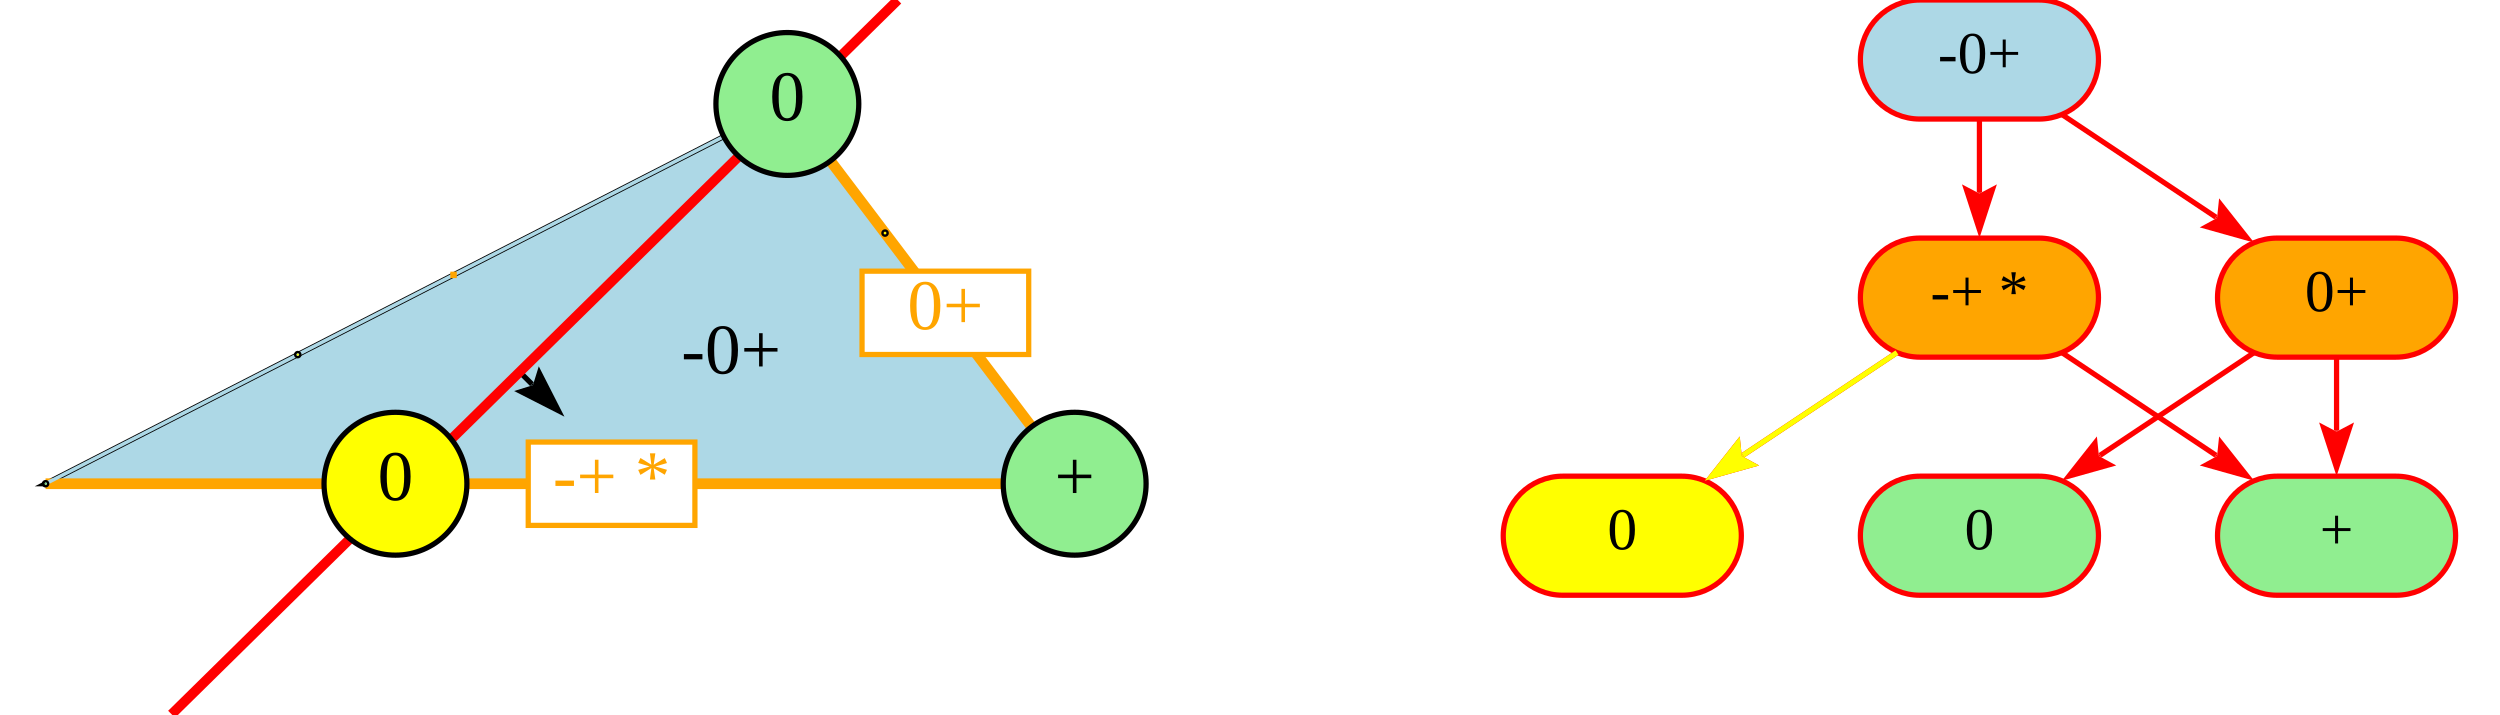
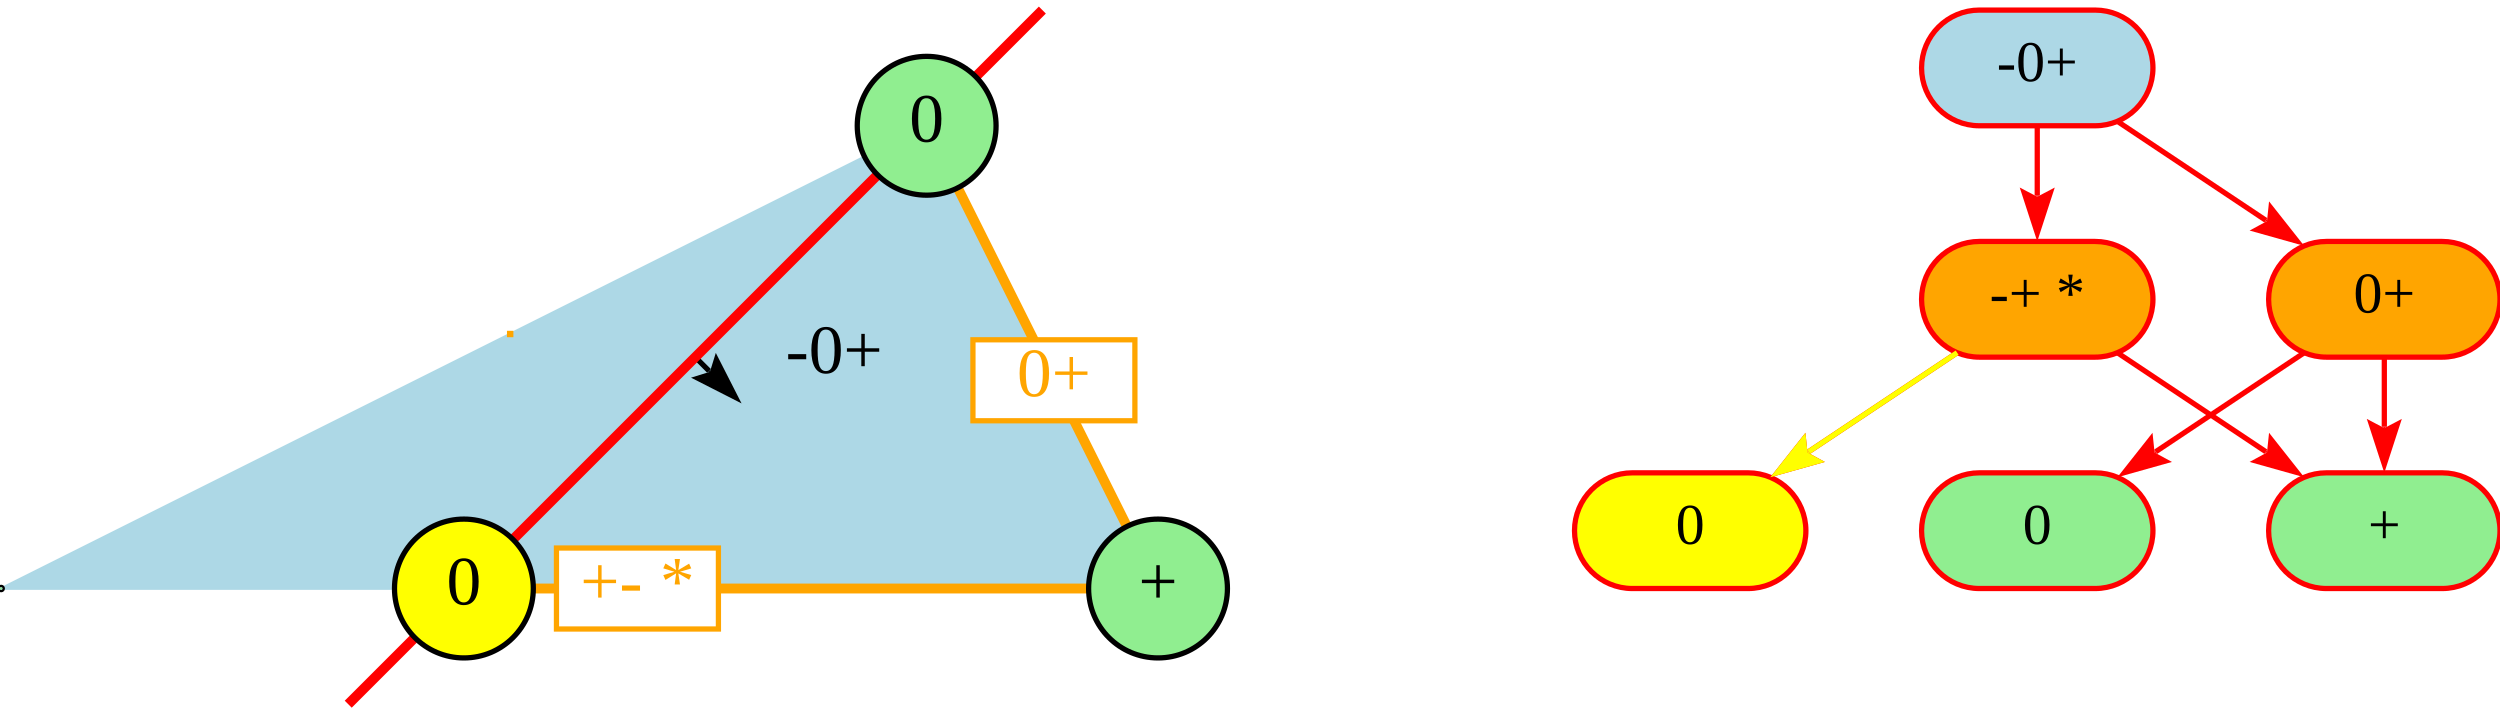
<svg xmlns="http://www.w3.org/2000/svg" stroke="rgb(0,0,0)" font-size="1" width="700" stroke-opacity="1" viewBox="0.0 0.0 700.0 200.0" height="200" version="1.1">
  <defs />
-   <g fill="rgb(144,238,144)" stroke="rgb(255,0,0)" stroke-linecap="butt" stroke-width="1.47" stroke-miterlimit="10.0" fill-opacity="1.0" stroke-opacity="1.0" stroke-linejoin="miter" opacity="1.0">
-     <path d="M 687.572,150 h 0 c 0,-9.205 -7.462,-16.667 -16.667 -16.667h -33.333 c -9.205,-0 -16.667,7.462 -16.667 16.667h 0 c -0,9.205 7.462,16.667 16.667 16.667h 33.333 c 9.205,0 16.667,-7.462 16.667 -16.667Z" />
+   <g fill="rgb(144,238,144)" stroke="rgb(255,0,0)" stroke-linecap="butt" stroke-width="1.475" stroke-miterlimit="10.0" fill-opacity="1.0" stroke-opacity="1.0" stroke-linejoin="miter" opacity="1.0">
+     <path d="M 700,148.589 h 0 c 0,-8.945 -7.251,-16.196 -16.196 -16.196h -32.392 c -8.945,-0 -16.196,7.251 -16.196 16.196h 0 c -0,8.945 7.251,16.196 16.196 16.196h 32.392 c 8.945,0 16.196,-7.251 16.196 -16.196Z" />
  </g>
-   <g fill="rgb(0,0,0)" stroke="rgb(255,0,0)" stroke-linecap="butt" stroke-width="1.47" font-size="16.667px" stroke-miterlimit="10.0" fill-opacity="1.0" stroke-opacity="1.0" stroke-linejoin="miter" opacity="1.0">
-     <text dominant-baseline="middle" stroke="none" transform="matrix(1,0,0,1,654.2387,150)" text-anchor="middle">+</text>
+   <g fill="rgb(0,0,0)" stroke="rgb(255,0,0)" stroke-linecap="butt" stroke-width="1.475" font-size="16.196px" stroke-miterlimit="10.0" fill-opacity="1.0" stroke-opacity="1.0" stroke-linejoin="miter" opacity="1.0">
+     <text dominant-baseline="middle" stroke="none" transform="matrix(1,0,0,1,667.6076,148.5886)" text-anchor="middle">+</text>
  </g>
-   <g fill="rgb(144,238,144)" stroke="rgb(255,0,0)" stroke-linecap="butt" stroke-width="1.47" stroke-miterlimit="10.0" fill-opacity="1.0" stroke-opacity="1.0" stroke-linejoin="miter" opacity="1.0">
-     <path d="M 587.572,150 h 0 c 0,-9.205 -7.462,-16.667 -16.667 -16.667h -33.333 c -9.205,-0 -16.667,7.462 -16.667 16.667h 0 c -0,9.205 7.462,16.667 16.667 16.667h 33.333 c 9.205,0 16.667,-7.462 16.667 -16.667Z" />
+   <g fill="rgb(144,238,144)" stroke="rgb(255,0,0)" stroke-linecap="butt" stroke-width="1.475" stroke-miterlimit="10.0" fill-opacity="1.0" stroke-opacity="1.0" stroke-linejoin="miter" opacity="1.0">
+     <path d="M 602.823,148.589 h 0 c 0,-8.945 -7.251,-16.196 -16.196 -16.196h -32.392 c -8.945,-0 -16.196,7.251 -16.196 16.196h 0 c -0,8.945 7.251,16.196 16.196 16.196h 32.392 c 8.945,0 16.196,-7.251 16.196 -16.196Z" />
  </g>
-   <g fill="rgb(0,0,0)" stroke="rgb(255,0,0)" stroke-linecap="butt" stroke-width="1.47" font-size="16.667px" stroke-miterlimit="10.0" fill-opacity="1.0" stroke-opacity="1.0" stroke-linejoin="miter" opacity="1.0">
-     <text dominant-baseline="middle" stroke="none" transform="matrix(1,0,0,1,554.2387,150)" text-anchor="middle">0</text>
+   <g fill="rgb(0,0,0)" stroke="rgb(255,0,0)" stroke-linecap="butt" stroke-width="1.475" font-size="16.196px" stroke-miterlimit="10.0" fill-opacity="1.0" stroke-opacity="1.0" stroke-linejoin="miter" opacity="1.0">
+     <text dominant-baseline="middle" stroke="none" transform="matrix(1,0,0,1,570.4304,148.5886)" text-anchor="middle">0</text>
  </g>
-   <g fill="rgb(255,255,0)" stroke="rgb(255,0,0)" stroke-linecap="butt" stroke-width="1.47" stroke-miterlimit="10.0" fill-opacity="1.0" stroke-opacity="1.0" stroke-linejoin="miter" opacity="1.0">
-     <path d="M 487.572,150 h 0 c 0,-9.205 -7.462,-16.667 -16.667 -16.667h -33.333 c -9.205,-0 -16.667,7.462 -16.667 16.667h 0 c -0,9.205 7.462,16.667 16.667 16.667h 33.333 c 9.205,0 16.667,-7.462 16.667 -16.667Z" />
+   <g fill="rgb(255,255,0)" stroke="rgb(255,0,0)" stroke-linecap="butt" stroke-width="1.475" stroke-miterlimit="10.0" fill-opacity="1.0" stroke-opacity="1.0" stroke-linejoin="miter" opacity="1.0">
+     <path d="M 505.646,148.589 h 0 c 0,-8.945 -7.251,-16.196 -16.196 -16.196h -32.392 c -8.945,-0 -16.196,7.251 -16.196 16.196h 0 c -0,8.945 7.251,16.196 16.196 16.196h 32.392 c 8.945,0 16.196,-7.251 16.196 -16.196Z" />
  </g>
-   <g fill="rgb(0,0,0)" stroke="rgb(255,0,0)" stroke-linecap="butt" stroke-width="1.47" font-size="16.667px" stroke-miterlimit="10.0" fill-opacity="1.0" stroke-opacity="1.0" stroke-linejoin="miter" opacity="1.0">
-     <text dominant-baseline="middle" stroke="none" transform="matrix(1,0,0,1,454.2387,150)" text-anchor="middle">0</text>
+   <g fill="rgb(0,0,0)" stroke="rgb(255,0,0)" stroke-linecap="butt" stroke-width="1.475" font-size="16.196px" stroke-miterlimit="10.0" fill-opacity="1.0" stroke-opacity="1.0" stroke-linejoin="miter" opacity="1.0">
+     <text dominant-baseline="middle" stroke="none" transform="matrix(1,0,0,1,473.2531,148.5886)" text-anchor="middle">0</text>
  </g>
-   <g fill="rgb(255,165,0)" stroke="rgb(255,0,0)" stroke-linecap="butt" stroke-width="1.47" stroke-miterlimit="10.0" fill-opacity="1.0" stroke-opacity="1.0" stroke-linejoin="miter" opacity="1.0">
-     <path d="M 687.572,83.333 h 0 c 0,-9.205 -7.462,-16.667 -16.667 -16.667h -33.333 c -9.205,-0 -16.667,7.462 -16.667 16.667h 0 c -0,9.205 7.462,16.667 16.667 16.667h 33.333 c 9.205,0 16.667,-7.462 16.667 -16.667Z" />
+   <g fill="rgb(255,165,0)" stroke="rgb(255,0,0)" stroke-linecap="butt" stroke-width="1.475" stroke-miterlimit="10.0" fill-opacity="1.0" stroke-opacity="1.0" stroke-linejoin="miter" opacity="1.0">
+     <path d="M 700,83.804 h 0 c 0,-8.945 -7.251,-16.196 -16.196 -16.196h -32.392 c -8.945,-0 -16.196,7.251 -16.196 16.196h 0 c -0,8.945 7.251,16.196 16.196 16.196h 32.392 c 8.945,0 16.196,-7.251 16.196 -16.196Z" />
  </g>
-   <g fill="rgb(0,0,0)" stroke="rgb(255,0,0)" stroke-linecap="butt" stroke-width="1.47" font-size="16.667px" stroke-miterlimit="10.0" fill-opacity="1.0" stroke-opacity="1.0" stroke-linejoin="miter" opacity="1.0">
-     <text dominant-baseline="middle" stroke="none" transform="matrix(1,0,0,1,654.2387,83.3333)" text-anchor="middle">0+</text>
+   <g fill="rgb(0,0,0)" stroke="rgb(255,0,0)" stroke-linecap="butt" stroke-width="1.475" font-size="16.196px" stroke-miterlimit="10.0" fill-opacity="1.0" stroke-opacity="1.0" stroke-linejoin="miter" opacity="1.0">
+     <text dominant-baseline="middle" stroke="none" transform="matrix(1,0,0,1,667.6076,83.8038)" text-anchor="middle">0+</text>
  </g>
-   <g fill="rgb(255,165,0)" stroke="rgb(255,0,0)" stroke-linecap="butt" stroke-width="1.47" stroke-miterlimit="10.0" fill-opacity="1.0" stroke-opacity="1.0" stroke-linejoin="miter" opacity="1.0">
-     <path d="M 587.572,83.333 h 0 c 0,-9.205 -7.462,-16.667 -16.667 -16.667h -33.333 c -9.205,-0 -16.667,7.462 -16.667 16.667h 0 c -0,9.205 7.462,16.667 16.667 16.667h 33.333 c 9.205,0 16.667,-7.462 16.667 -16.667Z" />
+   <g fill="rgb(255,165,0)" stroke="rgb(255,0,0)" stroke-linecap="butt" stroke-width="1.475" stroke-miterlimit="10.0" fill-opacity="1.0" stroke-opacity="1.0" stroke-linejoin="miter" opacity="1.0">
+     <path d="M 602.823,83.804 h 0 c 0,-8.945 -7.251,-16.196 -16.196 -16.196h -32.392 c -8.945,-0 -16.196,7.251 -16.196 16.196h 0 c -0,8.945 7.251,16.196 16.196 16.196h 32.392 c 8.945,0 16.196,-7.251 16.196 -16.196Z" />
  </g>
-   <g fill="rgb(0,0,0)" stroke="rgb(255,0,0)" stroke-linecap="butt" stroke-width="1.47" font-size="16.667px" stroke-miterlimit="10.0" fill-opacity="1.0" stroke-opacity="1.0" stroke-linejoin="miter" opacity="1.0">
-     <text dominant-baseline="middle" stroke="none" transform="matrix(1,0,0,1,554.2387,83.3333)" text-anchor="middle">-+ *</text>
+   <g fill="rgb(0,0,0)" stroke="rgb(255,0,0)" stroke-linecap="butt" stroke-width="1.475" font-size="16.196px" stroke-miterlimit="10.0" fill-opacity="1.0" stroke-opacity="1.0" stroke-linejoin="miter" opacity="1.0">
+     <text dominant-baseline="middle" stroke="none" transform="matrix(1,0,0,1,570.4304,83.8038)" text-anchor="middle">-+ *</text>
  </g>
-   <g fill="rgb(255,165,0)" stroke="rgb(255,0,0)" stroke-linecap="butt" stroke-width="1.47" stroke-miterlimit="10.0" fill-opacity="1.0" stroke-opacity="1.0" stroke-linejoin="miter" opacity="0.0">
-     <path d="M 487.572,83.333 h 0 c 0,-9.205 -7.462,-16.667 -16.667 -16.667h -33.333 c -9.205,-0 -16.667,7.462 -16.667 16.667h 0 c -0,9.205 7.462,16.667 16.667 16.667h 33.333 c 9.205,0 16.667,-7.462 16.667 -16.667Z" />
+   <g fill="rgb(255,165,0)" stroke="rgb(255,0,0)" stroke-linecap="butt" stroke-width="1.475" stroke-miterlimit="10.0" fill-opacity="1.0" stroke-opacity="1.0" stroke-linejoin="miter" opacity="0.0">
+     <path d="M 505.646,83.804 h 0 c 0,-8.945 -7.251,-16.196 -16.196 -16.196h -32.392 c -8.945,-0 -16.196,7.251 -16.196 16.196h 0 c -0,8.945 7.251,16.196 16.196 16.196h 32.392 c 8.945,0 16.196,-7.251 16.196 -16.196Z" />
  </g>
-   <g fill="rgb(0,0,0)" stroke="rgb(255,0,0)" stroke-linecap="butt" stroke-width="1.47" font-size="16.667px" stroke-miterlimit="10.0" fill-opacity="1.0" stroke-opacity="1.0" stroke-linejoin="miter" opacity="0.0">
-     <text dominant-baseline="middle" stroke="none" transform="matrix(1,0,0,1,454.2387,83.3333)" text-anchor="middle">-0</text>
+   <g fill="rgb(0,0,0)" stroke="rgb(255,0,0)" stroke-linecap="butt" stroke-width="1.475" font-size="16.196px" stroke-miterlimit="10.0" fill-opacity="1.0" stroke-opacity="1.0" stroke-linejoin="miter" opacity="0.0">
+     <text dominant-baseline="middle" stroke="none" transform="matrix(1,0,0,1,473.2531,83.8038)" text-anchor="middle">-0</text>
  </g>
-   <g fill="rgb(173,216,230)" stroke="rgb(255,0,0)" stroke-linecap="butt" stroke-width="1.47" stroke-miterlimit="10.0" fill-opacity="1.0" stroke-opacity="1.0" stroke-linejoin="miter" opacity="1.0">
-     <path d="M 587.572,16.667 h 0 c 0,-9.205 -7.462,-16.667 -16.667 -16.667h -33.333 c -9.205,-0 -16.667,7.462 -16.667 16.667h 0 c -0,9.205 7.462,16.667 16.667 16.667h 33.333 c 9.205,0 16.667,-7.462 16.667 -16.667Z" />
+   <g fill="rgb(173,216,230)" stroke="rgb(255,0,0)" stroke-linecap="butt" stroke-width="1.475" stroke-miterlimit="10.0" fill-opacity="1.0" stroke-opacity="1.0" stroke-linejoin="miter" opacity="1.0">
+     <path d="M 602.823,19.019 h 0 c 0,-8.945 -7.251,-16.196 -16.196 -16.196h -32.392 c -8.945,-0 -16.196,7.251 -16.196 16.196h 0 c -0,8.945 7.251,16.196 16.196 16.196h 32.392 c 8.945,0 16.196,-7.251 16.196 -16.196Z" />
  </g>
-   <g fill="rgb(0,0,0)" stroke="rgb(255,0,0)" stroke-linecap="butt" stroke-width="1.47" font-size="16.667px" stroke-miterlimit="10.0" fill-opacity="1.0" stroke-opacity="1.0" stroke-linejoin="miter" opacity="1.0">
-     <text dominant-baseline="middle" stroke="none" transform="matrix(1,0,0,1,554.2387,16.6667)" text-anchor="middle">-0+</text>
+   <g fill="rgb(0,0,0)" stroke="rgb(255,0,0)" stroke-linecap="butt" stroke-width="1.475" font-size="16.196px" stroke-miterlimit="10.0" fill-opacity="1.0" stroke-opacity="1.0" stroke-linejoin="miter" opacity="1.0">
+     <text dominant-baseline="middle" stroke="none" transform="matrix(1,0,0,1,570.4304,19.019)" text-anchor="middle">-0+</text>
  </g>
-   <g fill="rgb(0,0,0)" stroke="rgb(255,0,0)" stroke-linecap="butt" stroke-width="1.47" stroke-miterlimit="10.0" fill-opacity="0.0" stroke-opacity="1.0" stroke-linejoin="miter">
-     <path d="M 654.239,100 l 0,20.472 " />
+   <g fill="rgb(0,0,0)" stroke="rgb(255,0,0)" stroke-linecap="butt" stroke-width="1.475" stroke-miterlimit="10.0" fill-opacity="0.0" stroke-opacity="1.0" stroke-linejoin="miter">
+     <path d="M 667.608,100 l 0,19.483 " />
  </g>
  <g fill="rgb(255,0,0)" stroke="rgb(255,0,0)" stroke-linecap="butt" stroke-width="0.0" stroke-miterlimit="10.0" fill-opacity="1.0" stroke-opacity="1.0" stroke-linejoin="miter" />
  <g fill="rgb(255,0,0)" stroke="rgb(255,0,0)" stroke-linecap="butt" stroke-width="0.0" stroke-miterlimit="10.0" fill-opacity="1.0" stroke-opacity="1.0" stroke-linejoin="miter" />
  <g fill="rgb(255,0,0)" stroke="rgb(255,0,0)" stroke-linecap="butt" stroke-width="0.0" stroke-miterlimit="10.0" fill-opacity="1.0" stroke-opacity="1.0" stroke-linejoin="miter">
-     <path d="M 654.239,133.333 l 4.888,-15.045 l -4.888,2.57 l -4.888,-2.57 Z" />
+     <path d="M 667.608,132.392 l 4.907,-15.101 l -4.907,2.58 l -4.907,-2.58 Z" />
  </g>
  <g fill="rgb(255,0,0)" stroke="rgb(255,0,0)" stroke-linecap="butt" stroke-width="0.0" stroke-miterlimit="10.0" fill-opacity="1.0" stroke-opacity="1.0" stroke-linejoin="miter">
-     <path d="M 654.239,120.859 l -0,-0.386 l 0.735,-0 l -0.735,0.386 l -0,-0.386 l -0.735,0 Z" />
+     <path d="M 667.608,119.871 l -0,-0.388 l 0.738,-0 l -0.738,0.388 l -0,-0.388 l -0.738,0 Z" />
  </g>
-   <g fill="rgb(0,0,0)" stroke="rgb(255,0,0)" stroke-linecap="butt" stroke-width="1.47" stroke-miterlimit="10.0" fill-opacity="0.0" stroke-opacity="1.0" stroke-linejoin="miter">
-     <path d="M 631.157,98.721 l -43.136,28.758 " />
+   <g fill="rgb(0,0,0)" stroke="rgb(255,0,0)" stroke-linecap="butt" stroke-width="1.475" stroke-miterlimit="10.0" fill-opacity="0.0" stroke-opacity="1.0" stroke-linejoin="miter">
+     <path d="M 645.178,98.757 l -41.576,27.718 " />
  </g>
  <g fill="rgb(255,0,0)" stroke="rgb(255,0,0)" stroke-linecap="butt" stroke-width="0.0" stroke-miterlimit="10.0" fill-opacity="1.0" stroke-opacity="1.0" stroke-linejoin="miter" />
  <g fill="rgb(255,0,0)" stroke="rgb(255,0,0)" stroke-linecap="butt" stroke-width="0.0" stroke-miterlimit="10.0" fill-opacity="1.0" stroke-opacity="1.0" stroke-linejoin="miter" />
  <g fill="rgb(255,0,0)" stroke="rgb(255,0,0)" stroke-linecap="butt" stroke-width="0.0" stroke-miterlimit="10.0" fill-opacity="1.0" stroke-opacity="1.0" stroke-linejoin="miter">
-     <path d="M 577.32,134.613 l 15.23,-4.278 l -4.85,-2.642 l -0.573,-5.493 Z" />
+     <path d="M 592.86,133.636 l 15.287,-4.294 l -4.868,-2.652 l -0.575,-5.514 Z" />
  </g>
  <g fill="rgb(255,0,0)" stroke="rgb(255,0,0)" stroke-linecap="butt" stroke-width="0.0" stroke-miterlimit="10.0" fill-opacity="1.0" stroke-opacity="1.0" stroke-linejoin="miter">
-     <path d="M 587.7,127.693 l 0.322,-0.214 l 0.408,0.612 l -0.729,-0.397 l 0.322,-0.214 l -0.408,-0.612 Z" />
+     <path d="M 603.279,126.69 l 0.323,-0.215 l 0.409,0.614 l -0.732,-0.399 l 0.323,-0.215 l -0.409,-0.614 Z" />
  </g>
-   <g fill="rgb(0,0,0)" stroke="rgb(255,0,0)" stroke-linecap="butt" stroke-width="1.47" stroke-miterlimit="10.0" fill-opacity="0.0" stroke-opacity="1.0" stroke-linejoin="miter">
-     <path d="M 577.32,98.721 l 43.136,28.758 " />
+   <g fill="rgb(0,0,0)" stroke="rgb(255,0,0)" stroke-linecap="butt" stroke-width="1.475" stroke-miterlimit="10.0" fill-opacity="0.0" stroke-opacity="1.0" stroke-linejoin="miter">
+     <path d="M 592.86,98.757 l 41.576,27.718 " />
  </g>
  <g fill="rgb(255,0,0)" stroke="rgb(255,0,0)" stroke-linecap="butt" stroke-width="0.0" stroke-miterlimit="10.0" fill-opacity="1.0" stroke-opacity="1.0" stroke-linejoin="miter" />
  <g fill="rgb(255,0,0)" stroke="rgb(255,0,0)" stroke-linecap="butt" stroke-width="0.0" stroke-miterlimit="10.0" fill-opacity="1.0" stroke-opacity="1.0" stroke-linejoin="miter" />
  <g fill="rgb(255,0,0)" stroke="rgb(255,0,0)" stroke-linecap="butt" stroke-width="0.0" stroke-miterlimit="10.0" fill-opacity="1.0" stroke-opacity="1.0" stroke-linejoin="miter">
-     <path d="M 631.157,134.613 l -9.806,-12.413 l -0.573,5.493 l -4.85,2.642 Z" />
+     <path d="M 645.178,133.636 l -9.843,-12.459 l -0.575,5.514 l -4.868,2.652 Z" />
  </g>
  <g fill="rgb(255,0,0)" stroke="rgb(255,0,0)" stroke-linecap="butt" stroke-width="0.0" stroke-miterlimit="10.0" fill-opacity="1.0" stroke-opacity="1.0" stroke-linejoin="miter">
-     <path d="M 620.778,127.693 l -0.322,-0.214 l 0.408,-0.612 l -0.086,0.826 l -0.322,-0.214 l -0.408,0.612 Z" />
+     <path d="M 634.759,126.69 l -0.323,-0.215 l 0.409,-0.614 l -0.086,0.829 l -0.323,-0.215 l -0.409,0.614 Z" />
  </g>
-   <g fill="rgb(0,0,0)" stroke="rgb(255,0,0)" stroke-linecap="butt" stroke-width="1.47" stroke-miterlimit="10.0" fill-opacity="0.0" stroke-opacity="1.0" stroke-linejoin="miter">
-     <path d="M 531.157,98.721 l -43.136,28.758 " />
+   <g fill="rgb(0,0,0)" stroke="rgb(255,0,0)" stroke-linecap="butt" stroke-width="1.475" stroke-miterlimit="10.0" fill-opacity="0.0" stroke-opacity="1.0" stroke-linejoin="miter">
+     <path d="M 548.001,98.757 l -41.576,27.718 " />
  </g>
  <g fill="rgb(255,0,0)" stroke="rgb(255,0,0)" stroke-linecap="butt" stroke-width="0.0" stroke-miterlimit="10.0" fill-opacity="1.0" stroke-opacity="1.0" stroke-linejoin="miter" />
  <g fill="rgb(255,0,0)" stroke="rgb(255,0,0)" stroke-linecap="butt" stroke-width="0.0" stroke-miterlimit="10.0" fill-opacity="1.0" stroke-opacity="1.0" stroke-linejoin="miter" />
  <g fill="rgb(255,0,0)" stroke="rgb(255,0,0)" stroke-linecap="butt" stroke-width="0.0" stroke-miterlimit="10.0" fill-opacity="1.0" stroke-opacity="1.0" stroke-linejoin="miter">
-     <path d="M 477.32,134.613 l 15.23,-4.278 l -4.85,-2.642 l -0.573,-5.493 Z" />
+     <path d="M 495.683,133.636 l 15.287,-4.294 l -4.868,-2.652 l -0.575,-5.514 Z" />
  </g>
  <g fill="rgb(255,0,0)" stroke="rgb(255,0,0)" stroke-linecap="butt" stroke-width="0.0" stroke-miterlimit="10.0" fill-opacity="1.0" stroke-opacity="1.0" stroke-linejoin="miter">
-     <path d="M 487.7,127.693 l 0.322,-0.214 l 0.408,0.612 l -0.729,-0.397 l 0.322,-0.214 l -0.408,-0.612 Z" />
+     <path d="M 506.102,126.69 l 0.323,-0.215 l 0.409,0.614 l -0.732,-0.399 l 0.323,-0.215 l -0.409,-0.614 Z" />
  </g>
-   <g fill="rgb(0,0,0)" stroke="rgb(255,0,0)" stroke-linecap="butt" stroke-width="1.47" stroke-miterlimit="10.0" fill-opacity="0.0" stroke-opacity="1.0" stroke-linejoin="miter">
-     <path d="M 577.32,32.054 l 43.136,28.758 " />
+   <g fill="rgb(0,0,0)" stroke="rgb(255,0,0)" stroke-linecap="butt" stroke-width="1.475" stroke-miterlimit="10.0" fill-opacity="0.0" stroke-opacity="1.0" stroke-linejoin="miter">
+     <path d="M 592.86,33.972 l 41.576,27.718 " />
  </g>
  <g fill="rgb(255,0,0)" stroke="rgb(255,0,0)" stroke-linecap="butt" stroke-width="0.0" stroke-miterlimit="10.0" fill-opacity="1.0" stroke-opacity="1.0" stroke-linejoin="miter" />
  <g fill="rgb(255,0,0)" stroke="rgb(255,0,0)" stroke-linecap="butt" stroke-width="0.0" stroke-miterlimit="10.0" fill-opacity="1.0" stroke-opacity="1.0" stroke-linejoin="miter" />
  <g fill="rgb(255,0,0)" stroke="rgb(255,0,0)" stroke-linecap="butt" stroke-width="0.0" stroke-miterlimit="10.0" fill-opacity="1.0" stroke-opacity="1.0" stroke-linejoin="miter">
-     <path d="M 631.157,67.946 l -9.806,-12.413 l -0.573,5.493 l -4.85,2.642 Z" />
+     <path d="M 645.178,68.851 l -9.843,-12.459 l -0.575,5.514 l -4.868,2.652 Z" />
  </g>
  <g fill="rgb(255,0,0)" stroke="rgb(255,0,0)" stroke-linecap="butt" stroke-width="0.0" stroke-miterlimit="10.0" fill-opacity="1.0" stroke-opacity="1.0" stroke-linejoin="miter">
-     <path d="M 620.778,61.026 l -0.322,-0.214 l 0.408,-0.612 l -0.086,0.826 l -0.322,-0.214 l -0.408,0.612 Z" />
+     <path d="M 634.759,61.905 l -0.323,-0.215 l 0.409,-0.614 l -0.086,0.829 l -0.323,-0.215 l -0.409,0.614 Z" />
  </g>
-   <g fill="rgb(0,0,0)" stroke="rgb(255,0,0)" stroke-linecap="butt" stroke-width="1.47" stroke-miterlimit="10.0" fill-opacity="0.0" stroke-opacity="1.0" stroke-linejoin="miter">
-     <path d="M 554.239,33.333 l 0,20.472 " />
+   <g fill="rgb(0,0,0)" stroke="rgb(255,0,0)" stroke-linecap="butt" stroke-width="1.475" stroke-miterlimit="10.0" fill-opacity="0.0" stroke-opacity="1.0" stroke-linejoin="miter">
+     <path d="M 570.43,35.215 l 0,19.483 " />
  </g>
  <g fill="rgb(255,0,0)" stroke="rgb(255,0,0)" stroke-linecap="butt" stroke-width="0.0" stroke-miterlimit="10.0" fill-opacity="1.0" stroke-opacity="1.0" stroke-linejoin="miter" />
  <g fill="rgb(255,0,0)" stroke="rgb(255,0,0)" stroke-linecap="butt" stroke-width="0.0" stroke-miterlimit="10.0" fill-opacity="1.0" stroke-opacity="1.0" stroke-linejoin="miter" />
  <g fill="rgb(255,0,0)" stroke="rgb(255,0,0)" stroke-linecap="butt" stroke-width="0.0" stroke-miterlimit="10.0" fill-opacity="1.0" stroke-opacity="1.0" stroke-linejoin="miter">
-     <path d="M 554.239,66.667 l 4.888,-15.045 l -4.888,2.57 l -4.888,-2.57 Z" />
+     <path d="M 570.43,67.608 l 4.907,-15.101 l -4.907,2.58 l -4.907,-2.58 Z" />
  </g>
  <g fill="rgb(255,0,0)" stroke="rgb(255,0,0)" stroke-linecap="butt" stroke-width="0.0" stroke-miterlimit="10.0" fill-opacity="1.0" stroke-opacity="1.0" stroke-linejoin="miter">
-     <path d="M 554.239,54.192 l -0,-0.386 l 0.735,-0 l -0.735,0.386 l -0,-0.386 l -0.735,0 Z" />
+     <path d="M 570.43,55.086 l -0,-0.388 l 0.738,-0 l -0.738,0.388 l -0,-0.388 l -0.738,0 Z" />
  </g>
-   <g fill="rgb(0,0,0)" stroke="rgb(255,255,0)" stroke-linecap="butt" stroke-width="1.47" stroke-miterlimit="10.0" fill-opacity="0.0" stroke-opacity="1.0" stroke-linejoin="miter">
-     <path d="M 531.157,98.721 l -43.136,28.758 " />
+   <g fill="rgb(0,0,0)" stroke="rgb(255,255,0)" stroke-linecap="butt" stroke-width="1.475" stroke-miterlimit="10.0" fill-opacity="0.0" stroke-opacity="1.0" stroke-linejoin="miter">
+     <path d="M 548.001,98.757 l -41.576,27.718 " />
  </g>
  <g fill="rgb(255,255,0)" stroke="rgb(255,255,0)" stroke-linecap="butt" stroke-width="0.0" stroke-miterlimit="10.0" fill-opacity="1.0" stroke-opacity="1.0" stroke-linejoin="miter" />
  <g fill="rgb(255,255,0)" stroke="rgb(255,255,0)" stroke-linecap="butt" stroke-width="0.0" stroke-miterlimit="10.0" fill-opacity="1.0" stroke-opacity="1.0" stroke-linejoin="miter" />
  <g fill="rgb(255,255,0)" stroke="rgb(255,255,0)" stroke-linecap="butt" stroke-width="0.0" stroke-miterlimit="10.0" fill-opacity="1.0" stroke-opacity="1.0" stroke-linejoin="miter">
-     <path d="M 477.32,134.613 l 15.23,-4.278 l -4.85,-2.642 l -0.573,-5.493 Z" />
+     <path d="M 495.683,133.636 l 15.287,-4.294 l -4.868,-2.652 l -0.575,-5.514 Z" />
  </g>
  <g fill="rgb(255,255,0)" stroke="rgb(255,255,0)" stroke-linecap="butt" stroke-width="0.0" stroke-miterlimit="10.0" fill-opacity="1.0" stroke-opacity="1.0" stroke-linejoin="miter">
-     <path d="M 487.7,127.693 l 0.322,-0.214 l 0.408,0.612 l -0.729,-0.397 l 0.322,-0.214 l -0.408,-0.612 Z" />
+     <path d="M 506.102,126.69 l 0.323,-0.215 l 0.409,0.614 l -0.732,-0.399 l 0.323,-0.215 l -0.409,-0.614 Z" />
  </g>
-   <g fill="rgb(173,216,230)" stroke="rgb(0,0,0)" stroke-linecap="butt" stroke-width="1.47" stroke-miterlimit="10.0" fill-opacity="1.0" stroke-opacity="1.0" stroke-linejoin="miter">
-     <path d="M 300.905,135.444 l -80.446,-106.33 l -207.698,106.33 Z" />
+   <g fill="rgb(173,216,230)" stroke="rgb(173,216,230)" stroke-linecap="butt" stroke-width="0.738" stroke-miterlimit="10.0" fill-opacity="1.0" stroke-opacity="1.0" stroke-linejoin="miter">
+     <path d="M 324.248,164.785 l -64.785,-129.57 l -259.139,129.57 Z" />
  </g>
-   <g fill="rgb(0,0,0)" stroke="rgb(255,165,0)" stroke-linecap="butt" stroke-width="3.0" stroke-miterlimit="10.0" fill-opacity="0.0" stroke-opacity="1.0" stroke-linejoin="miter">
-     <path d="M 12.761,135.444 l 288.144,0 " />
+   <g fill="rgb(0,0,0)" stroke="rgb(255,165,0)" stroke-linecap="butt" stroke-width="2.766" stroke-miterlimit="10.0" fill-opacity="0.0" stroke-opacity="1.0" stroke-linejoin="miter">
+     <path d="M 324.248,164.785 l -64.785,-129.57 " />
  </g>
-   <g fill="rgb(0,0,0)" stroke="rgb(173,216,230)" stroke-linecap="butt" stroke-width="1.0" stroke-miterlimit="10.0" fill-opacity="0.0" stroke-opacity="1.0" stroke-linejoin="miter">
-     <path d="M 220.459,29.113 l -207.698,106.33 " />
+   <g fill="rgb(0,0,0)" stroke="rgb(255,165,0)" stroke-linecap="butt" stroke-width="2.766" stroke-miterlimit="10.0" fill-opacity="0.0" stroke-opacity="1.0" stroke-linejoin="miter">
+     <path d="M 324.248,164.785 h -194.355 " />
  </g>
-   <g fill="rgb(0,0,0)" stroke="rgb(255,165,0)" stroke-linecap="butt" stroke-width="3.0" stroke-miterlimit="10.0" fill-opacity="0.0" stroke-opacity="1.0" stroke-linejoin="miter">
-     <path d="M 300.905,135.444 l -80.446,-106.33 " />
+   <g fill="rgb(255,255,255)" stroke="rgb(255,165,0)" stroke-linecap="butt" stroke-width="1.475" stroke-miterlimit="10.0" fill-opacity="1.0" stroke-opacity="1.0" stroke-linejoin="miter">
+     <path d="M 143.012,93.683 l -0,-0.324 h -0.324 l -0,0.324 Z" />
  </g>
-   <g fill="rgb(0,0,0)" stroke="rgb(0,0,0)" stroke-linecap="butt" stroke-width="1.47" stroke-miterlimit="10.0" fill-opacity="0.0" stroke-opacity="1.0" stroke-linejoin="miter">
-     <path d="M 144.708,103.333 l 4.239,4.239 " />
+   <g fill="rgb(255,165,0)" stroke="rgb(0,0,0)" stroke-linecap="butt" stroke-width="1.475" font-size="0.324px" stroke-miterlimit="10.0" fill-opacity="1.0" stroke-opacity="1.0" stroke-linejoin="miter">
+     <text dominant-baseline="middle" stroke="none" transform="matrix(1,0,0,1,142.8505,93.5215)" text-anchor="middle">-0</text>
+   </g>
+   <g fill="rgb(255,255,255)" stroke="rgb(255,165,0)" stroke-linecap="butt" stroke-width="1.475" stroke-miterlimit="10.0" fill-opacity="1.0" stroke-opacity="1.0" stroke-linejoin="miter">
+     <path d="M 201.157,176.122 l -0,-22.675 h -45.349 l -0,22.675 Z" />
+   </g>
+   <g fill="rgb(255,165,0)" stroke="rgb(0,0,0)" stroke-linecap="butt" stroke-width="1.475" font-size="19.435px" stroke-miterlimit="10.0" fill-opacity="1.0" stroke-opacity="1.0" stroke-linejoin="miter">
+     <text dominant-baseline="middle" stroke="none" transform="matrix(1,0,0,1,178.4822,164.7848)" text-anchor="middle">+- *</text>
+   </g>
+   <g fill="rgb(255,255,255)" stroke="rgb(255,165,0)" stroke-linecap="butt" stroke-width="1.475" stroke-miterlimit="10.0" fill-opacity="1.0" stroke-opacity="1.0" stroke-linejoin="miter">
+     <path d="M 317.77,117.816 l -0,-22.675 h -45.349 l -0,22.675 Z" />
+   </g>
+   <g fill="rgb(255,165,0)" stroke="rgb(0,0,0)" stroke-linecap="butt" stroke-width="1.475" font-size="19.435px" stroke-miterlimit="10.0" fill-opacity="1.0" stroke-opacity="1.0" stroke-linejoin="miter">
+     <text dominant-baseline="middle" stroke="none" transform="matrix(1,0,0,1,295.0949,106.4785)" text-anchor="middle">0+</text>
+   </g>
+   <g fill="rgb(0,0,0)" stroke="rgb(0,0,0)" stroke-linecap="butt" stroke-width="1.475" font-size="19.435px" stroke-miterlimit="10.0" fill-opacity="1.0" stroke-opacity="1.0" stroke-linejoin="miter">
+     <text dominant-baseline="middle" stroke="none" transform="matrix(1,0,0,1,233.5493,100)" text-anchor="middle">-0+</text>
+   </g>
+   <g fill="rgb(0,0,0)" stroke="rgb(0,0,0)" stroke-linecap="butt" stroke-width="1.475" stroke-miterlimit="10.0" fill-opacity="0.0" stroke-opacity="1.0" stroke-linejoin="miter">
+     <path d="M 194.678,100 l 3.829,3.829 " />
  </g>
  <g fill="rgb(0,0,0)" stroke="rgb(0,0,0)" stroke-linecap="butt" stroke-width="0.0" stroke-miterlimit="10.0" fill-opacity="1.0" stroke-opacity="1.0" stroke-linejoin="miter" />
  <g fill="rgb(0,0,0)" stroke="rgb(0,0,0)" stroke-linecap="butt" stroke-width="0.0" stroke-miterlimit="10.0" fill-opacity="1.0" stroke-opacity="1.0" stroke-linejoin="miter" />
  <g fill="rgb(0,0,0)" stroke="rgb(0,0,0)" stroke-linecap="butt" stroke-width="0.0" stroke-miterlimit="10.0" fill-opacity="1.0" stroke-opacity="1.0" stroke-linejoin="miter">
-     <path d="M 158.042,116.667 l -7.182,-14.095 l -1.639,5.274 l -5.274,1.639 Z" />
+     <path d="M 207.635,112.957 l -7.209,-14.148 l -1.645,5.294 l -5.294,1.645 Z" />
  </g>
  <g fill="rgb(0,0,0)" stroke="rgb(0,0,0)" stroke-linecap="butt" stroke-width="0.0" stroke-miterlimit="10.0" fill-opacity="1.0" stroke-opacity="1.0" stroke-linejoin="miter">
-     <path d="M 149.221,107.846 l -0.273,-0.273 l 0.52,-0.52 l -0.246,0.793 l -0.273,-0.273 l -0.52,0.52 Z" />
+     <path d="M 198.781,104.103 l -0.274,-0.274 l 0.522,-0.522 l -0.247,0.796 l -0.274,-0.274 l -0.522,0.522 Z" />
  </g>
-   <g fill="rgb(0,0,0)" stroke="rgb(255,0,0)" stroke-linecap="butt" stroke-width="2.756" stroke-miterlimit="10.0" fill-opacity="0.0" stroke-opacity="1.0" stroke-linejoin="miter">
-     <path d="M 48.042,200 l 203.333,-200 " />
+   <g fill="rgb(0,0,0)" stroke="rgb(255,0,0)" stroke-linecap="butt" stroke-width="2.766" stroke-miterlimit="10.0" fill-opacity="0.0" stroke-opacity="1.0" stroke-linejoin="miter">
+     <path d="M 97.501,197.177 l 194.355,-194.355 " />
  </g>
-   <g fill="rgb(255,255,0)" stroke="rgb(0,0,0)" stroke-linecap="butt" stroke-width="1.47" stroke-miterlimit="10.0" fill-opacity="1.0" stroke-opacity="1.0" stroke-linejoin="miter">
-     <path d="M 83.712,99.291 c 0,-0.184 -0.149,-0.333 -0.333 -0.333c -0.184,-0 -0.333,0.149 -0.333 0.333c -0,0.184 0.149,0.333 0.333 0.333c 0.184,0 0.333,-0.149 0.333 -0.333Z" />
+   <g fill="rgb(255,255,0)" stroke="rgb(0,0,0)" stroke-linecap="butt" stroke-width="1.475" stroke-miterlimit="10.0" fill-opacity="1.0" stroke-opacity="1.0" stroke-linejoin="miter">
+     <path d="M 149.329,164.785 c 0,-10.734 -8.701,-19.435 -19.435 -19.435c -10.734,-0 -19.435,8.701 -19.435 19.435c -0,10.734 8.701,19.435 19.435 19.435c 10.734,0 19.435,-8.701 19.435 -19.435Z" />
  </g>
-   <g fill="rgb(0,0,0)" stroke="rgb(0,0,0)" stroke-linecap="butt" stroke-width="1.47" font-size="0.333px" stroke-miterlimit="10.0" fill-opacity="1.0" stroke-opacity="1.0" stroke-linejoin="miter">
-     <text dominant-baseline="middle" stroke="none" transform="matrix(1,0,0,1,83.3785,99.2911)" text-anchor="middle" />
+   <g fill="rgb(0,0,0)" stroke="rgb(0,0,0)" stroke-linecap="butt" stroke-width="1.475" font-size="19.435px" stroke-miterlimit="10.0" fill-opacity="1.0" stroke-opacity="1.0" stroke-linejoin="miter">
+     <text dominant-baseline="middle" stroke="none" transform="matrix(1,0,0,1,129.8936,164.7848)" text-anchor="middle">0</text>
  </g>
-   <g fill="rgb(255,255,0)" stroke="rgb(0,0,0)" stroke-linecap="butt" stroke-width="1.47" stroke-miterlimit="10.0" fill-opacity="1.0" stroke-opacity="1.0" stroke-linejoin="miter">
-     <path d="M 130.73,135.444 c 0,-11.046 -8.954,-20 -20 -20c -11.046,-0 -20,8.954 -20 20c -0,11.046 8.954,20 20 20c 11.046,0 20,-8.954 20 -20Z" />
+   <g fill="rgb(144,238,144)" stroke="rgb(0,0,0)" stroke-linecap="butt" stroke-width="1.475" stroke-miterlimit="10.0" fill-opacity="1.0" stroke-opacity="1.0" stroke-linejoin="miter">
+     <path d="M 0.648,164.785 c 0,-0.179 -0.145,-0.324 -0.324 -0.324c -0.179,-0 -0.324,0.145 -0.324 0.324c -0,0.179 0.145,0.324 0.324 0.324c 0.179,0 0.324,-0.145 0.324 -0.324Z" />
  </g>
-   <g fill="rgb(0,0,0)" stroke="rgb(0,0,0)" stroke-linecap="butt" stroke-width="1.47" font-size="20.0px" stroke-miterlimit="10.0" fill-opacity="1.0" stroke-opacity="1.0" stroke-linejoin="miter">
-     <text dominant-baseline="middle" stroke="none" transform="matrix(1,0,0,1,110.7303,135.4435)" text-anchor="middle">0</text>
+   <g fill="rgb(0,0,0)" stroke="rgb(0,0,0)" stroke-linecap="butt" stroke-width="1.475" font-size="0.324px" stroke-miterlimit="10.0" fill-opacity="1.0" stroke-opacity="1.0" stroke-linejoin="miter">
+     <text dominant-baseline="middle" stroke="none" transform="matrix(1,0,0,1,0.3239,164.7848)" text-anchor="middle">-</text>
  </g>
-   <g fill="rgb(255,255,0)" stroke="rgb(0,0,0)" stroke-linecap="butt" stroke-width="1.47" stroke-miterlimit="10.0" fill-opacity="1.0" stroke-opacity="1.0" stroke-linejoin="miter">
-     <path d="M 248.144,65.265 c 0,-0.184 -0.149,-0.333 -0.333 -0.333c -0.184,-0 -0.333,0.149 -0.333 0.333c -0,0.184 0.149,0.333 0.333 0.333c 0.184,0 0.333,-0.149 0.333 -0.333Z" />
+   <g fill="rgb(144,238,144)" stroke="rgb(0,0,0)" stroke-linecap="butt" stroke-width="1.475" stroke-miterlimit="10.0" fill-opacity="1.0" stroke-opacity="1.0" stroke-linejoin="miter">
+     <path d="M 278.899,35.215 c 0,-10.734 -8.701,-19.435 -19.435 -19.435c -10.734,-0 -19.435,8.701 -19.435 19.435c -0,10.734 8.701,19.435 19.435 19.435c 10.734,0 19.435,-8.701 19.435 -19.435Z" />
  </g>
-   <g fill="rgb(0,0,0)" stroke="rgb(0,0,0)" stroke-linecap="butt" stroke-width="1.47" font-size="0.333px" stroke-miterlimit="10.0" fill-opacity="1.0" stroke-opacity="1.0" stroke-linejoin="miter">
-     <text dominant-baseline="middle" stroke="none" transform="matrix(1,0,0,1,247.8107,65.2654)" text-anchor="middle" />
+   <g fill="rgb(0,0,0)" stroke="rgb(0,0,0)" stroke-linecap="butt" stroke-width="1.475" font-size="19.435px" stroke-miterlimit="10.0" fill-opacity="1.0" stroke-opacity="1.0" stroke-linejoin="miter">
+     <text dominant-baseline="middle" stroke="none" transform="matrix(1,0,0,1,259.4632,35.2152)" text-anchor="middle">0</text>
  </g>
-   <g fill="rgb(255,255,255)" stroke="rgb(255,165,0)" stroke-linecap="butt" stroke-width="1.47" stroke-miterlimit="10.0" fill-opacity="1.0" stroke-opacity="1.0" stroke-linejoin="miter">
-     <path d="M 127.162,77.128 l -0,-0.333 h -0.333 l -0,0.333 Z" />
+   <g fill="rgb(144,238,144)" stroke="rgb(0,0,0)" stroke-linecap="butt" stroke-width="1.475" stroke-miterlimit="10.0" fill-opacity="1.0" stroke-opacity="1.0" stroke-linejoin="miter">
+     <path d="M 343.683,164.785 c 0,-10.734 -8.701,-19.435 -19.435 -19.435c -10.734,-0 -19.435,8.701 -19.435 19.435c -0,10.734 8.701,19.435 19.435 19.435c 10.734,0 19.435,-8.701 19.435 -19.435Z" />
  </g>
-   <g fill="rgb(255,165,0)" stroke="rgb(0,0,0)" stroke-linecap="butt" stroke-width="1.47" font-size="0.333px" stroke-miterlimit="10.0" fill-opacity="1.0" stroke-opacity="1.0" stroke-linejoin="miter">
-     <text dominant-baseline="middle" stroke="none" transform="matrix(1,0,0,1,126.995,76.9618)" text-anchor="middle" />
-   </g>
-   <g fill="rgb(255,255,255)" stroke="rgb(255,165,0)" stroke-linecap="butt" stroke-width="1.47" stroke-miterlimit="10.0" fill-opacity="1.0" stroke-opacity="1.0" stroke-linejoin="miter">
-     <path d="M 194.574,147.11 l -0,-23.333 h -46.667 l -0,23.333 Z" />
-   </g>
-   <g fill="rgb(255,165,0)" stroke="rgb(0,0,0)" stroke-linecap="butt" stroke-width="1.47" font-size="20.0px" stroke-miterlimit="10.0" fill-opacity="1.0" stroke-opacity="1.0" stroke-linejoin="miter">
-     <text dominant-baseline="middle" stroke="none" transform="matrix(1,0,0,1,171.2405,135.4435)" text-anchor="middle">-+ *</text>
-   </g>
-   <g fill="rgb(255,255,255)" stroke="rgb(255,165,0)" stroke-linecap="butt" stroke-width="1.47" stroke-miterlimit="10.0" fill-opacity="1.0" stroke-opacity="1.0" stroke-linejoin="miter">
-     <path d="M 288.038,99.261 l -0,-23.333 h -46.667 l -0,23.333 Z" />
-   </g>
-   <g fill="rgb(255,165,0)" stroke="rgb(0,0,0)" stroke-linecap="butt" stroke-width="1.47" font-size="20.0px" stroke-miterlimit="10.0" fill-opacity="1.0" stroke-opacity="1.0" stroke-linejoin="miter">
-     <text dominant-baseline="middle" stroke="none" transform="matrix(1,0,0,1,264.7045,87.5948)" text-anchor="middle">0+</text>
-   </g>
-   <g fill="rgb(144,238,144)" stroke="rgb(0,0,0)" stroke-linecap="butt" stroke-width="1.47" stroke-miterlimit="10.0" fill-opacity="1.0" stroke-opacity="1.0" stroke-linejoin="miter">
-     <path d="M 13.095,135.444 c 0,-0.184 -0.149,-0.333 -0.333 -0.333c -0.184,-0 -0.333,0.149 -0.333 0.333c -0,0.184 0.149,0.333 0.333 0.333c 0.184,0 0.333,-0.149 0.333 -0.333Z" />
-   </g>
-   <g fill="rgb(0,0,0)" stroke="rgb(0,0,0)" stroke-linecap="butt" stroke-width="1.47" font-size="0.333px" stroke-miterlimit="10.0" fill-opacity="1.0" stroke-opacity="1.0" stroke-linejoin="miter">
-     <text dominant-baseline="middle" stroke="none" transform="matrix(1,0,0,1,12.7613,135.4435)" text-anchor="middle">C</text>
-   </g>
-   <g fill="rgb(144,238,144)" stroke="rgb(0,0,0)" stroke-linecap="butt" stroke-width="1.47" stroke-miterlimit="10.0" fill-opacity="1.0" stroke-opacity="1.0" stroke-linejoin="miter">
-     <path d="M 240.459,29.113 c 0,-11.046 -8.954,-20 -20 -20c -11.046,-0 -20,8.954 -20 20c -0,11.046 8.954,20 20 20c 11.046,0 20,-8.954 20 -20Z" />
-   </g>
-   <g fill="rgb(0,0,0)" stroke="rgb(0,0,0)" stroke-linecap="butt" stroke-width="1.47" font-size="20.0px" stroke-miterlimit="10.0" fill-opacity="1.0" stroke-opacity="1.0" stroke-linejoin="miter">
-     <text dominant-baseline="middle" stroke="none" transform="matrix(1,0,0,1,220.4589,29.1131)" text-anchor="middle">0</text>
-   </g>
-   <g fill="rgb(144,238,144)" stroke="rgb(0,0,0)" stroke-linecap="butt" stroke-width="1.47" stroke-miterlimit="10.0" fill-opacity="1.0" stroke-opacity="1.0" stroke-linejoin="miter">
-     <path d="M 320.905,135.444 c 0,-11.046 -8.954,-20 -20 -20c -11.046,-0 -20,8.954 -20 20c -0,11.046 8.954,20 20 20c 11.046,0 20,-8.954 20 -20Z" />
-   </g>
-   <g fill="rgb(0,0,0)" stroke="rgb(0,0,0)" stroke-linecap="butt" stroke-width="1.47" font-size="20.0px" stroke-miterlimit="10.0" fill-opacity="1.0" stroke-opacity="1.0" stroke-linejoin="miter">
-     <text dominant-baseline="middle" stroke="none" transform="matrix(1,0,0,1,300.9054,135.4435)" text-anchor="middle">+</text>
-   </g>
-   <g fill="rgb(0,0,0)" stroke="rgb(0,0,0)" stroke-linecap="butt" stroke-width="1.47" font-size="20.0px" stroke-miterlimit="10.0" fill-opacity="1.0" stroke-opacity="1.0" stroke-linejoin="miter">
-     <text dominant-baseline="middle" stroke="none" transform="matrix(1,0,0,1,204.7085,100)" text-anchor="middle">-0+</text>
+   <g fill="rgb(0,0,0)" stroke="rgb(0,0,0)" stroke-linecap="butt" stroke-width="1.475" font-size="19.435px" stroke-miterlimit="10.0" fill-opacity="1.0" stroke-opacity="1.0" stroke-linejoin="miter">
+     <text dominant-baseline="middle" stroke="none" transform="matrix(1,0,0,1,324.248,164.7848)" text-anchor="middle">+</text>
  </g>
</svg>
